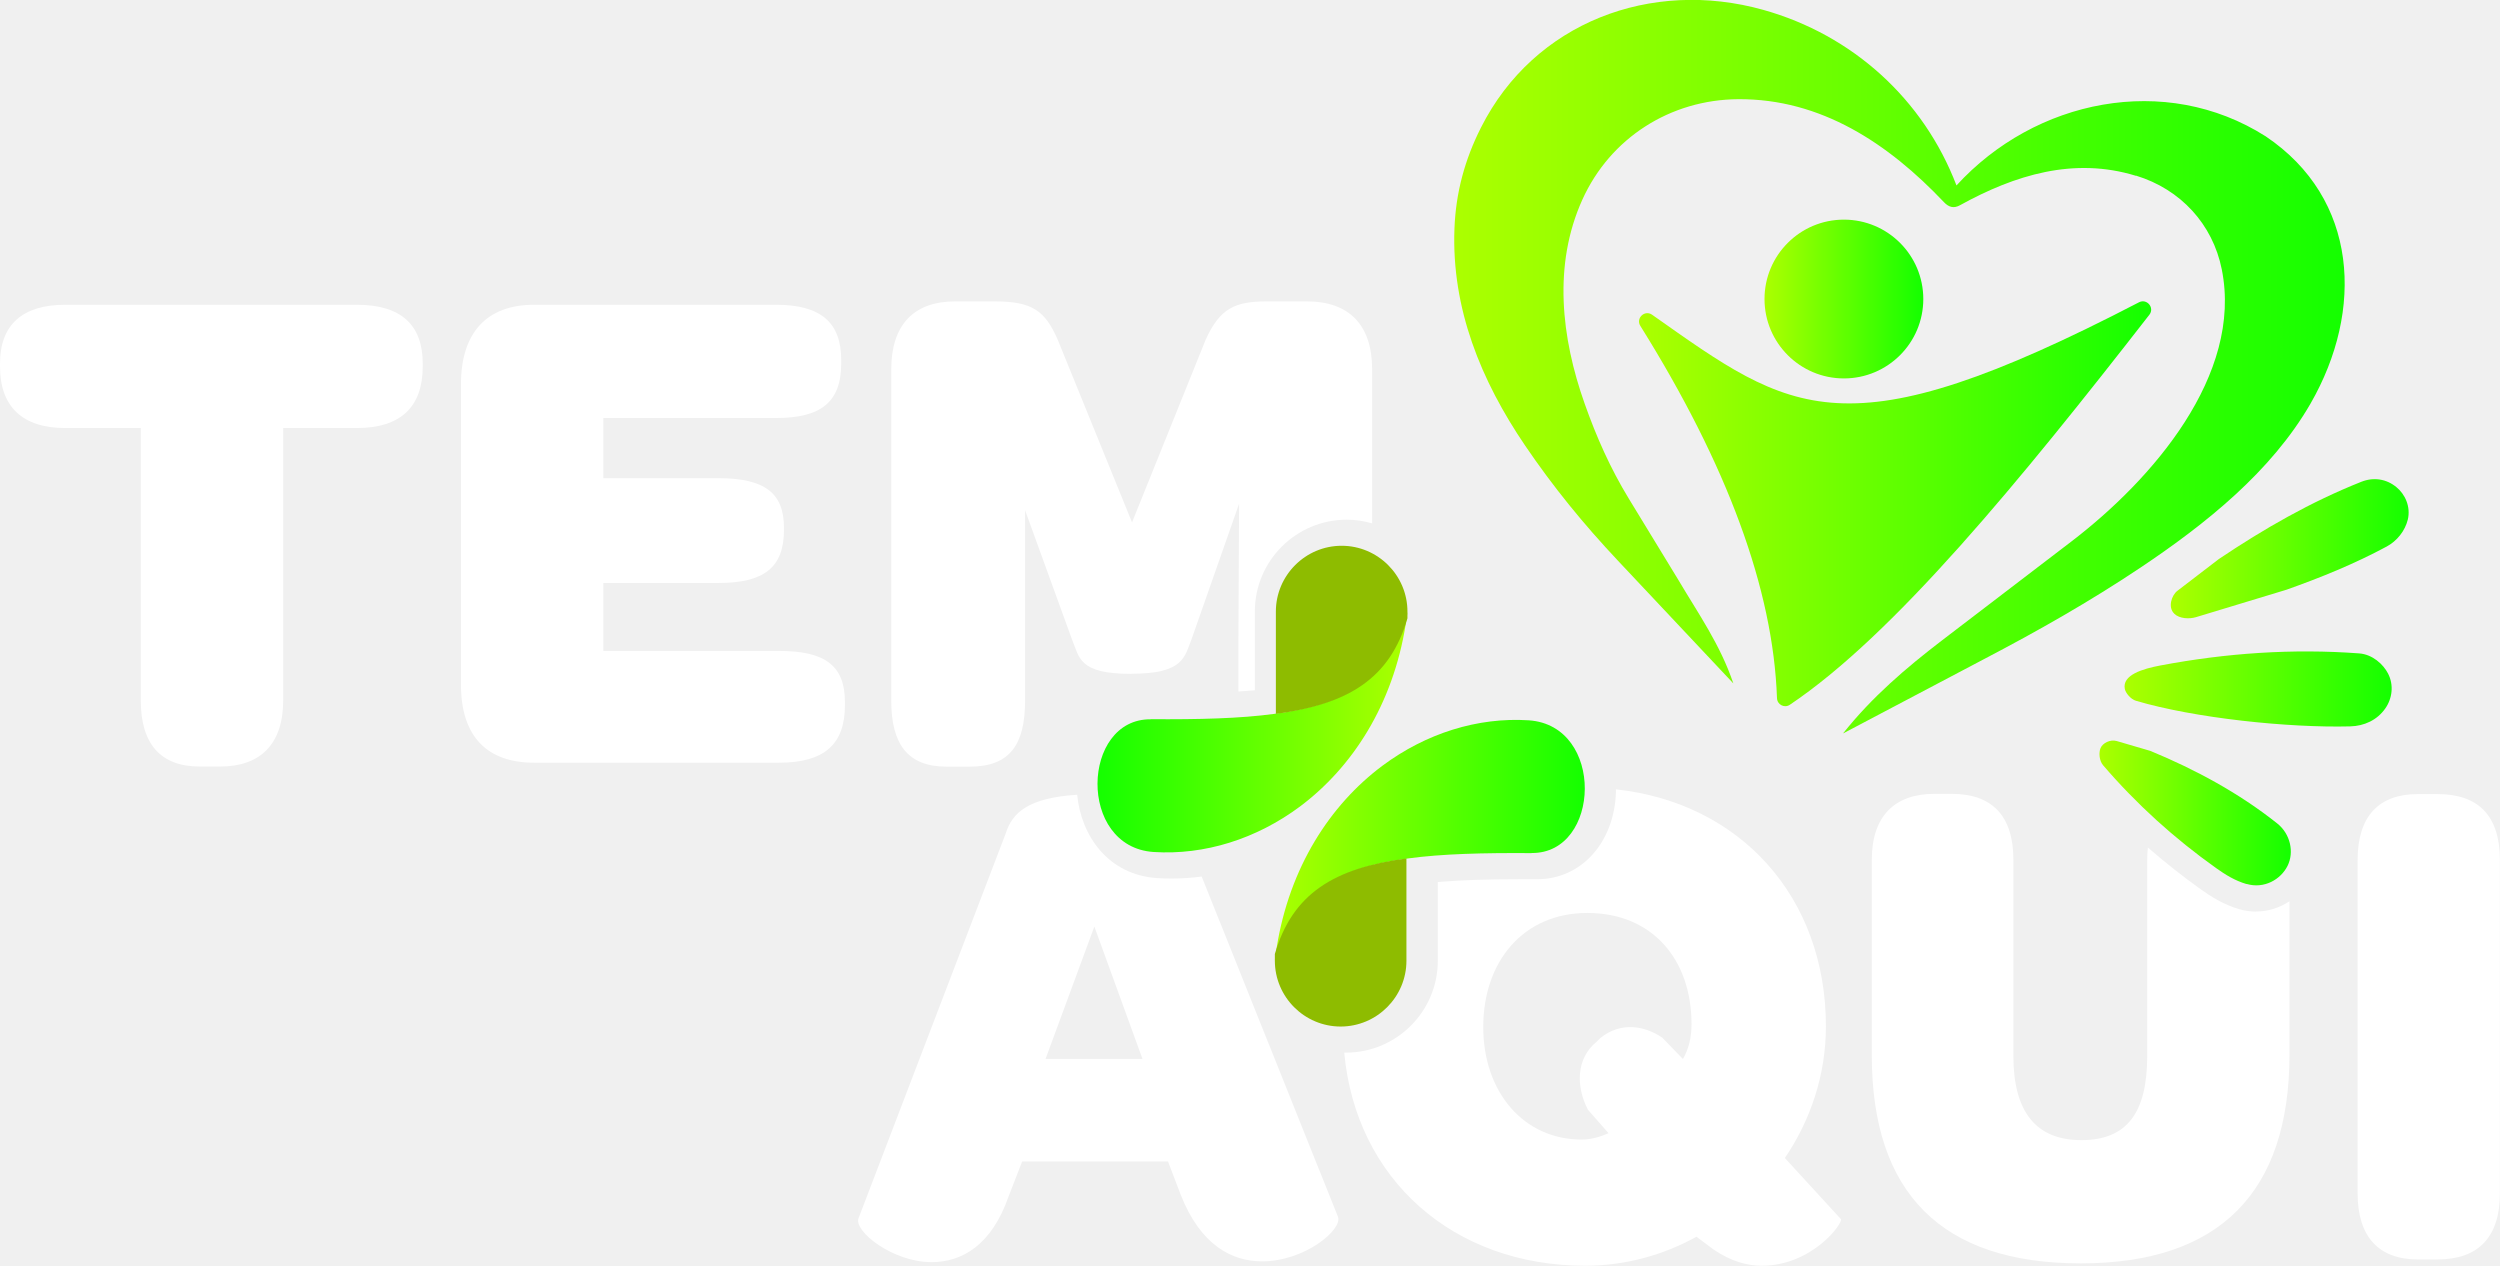
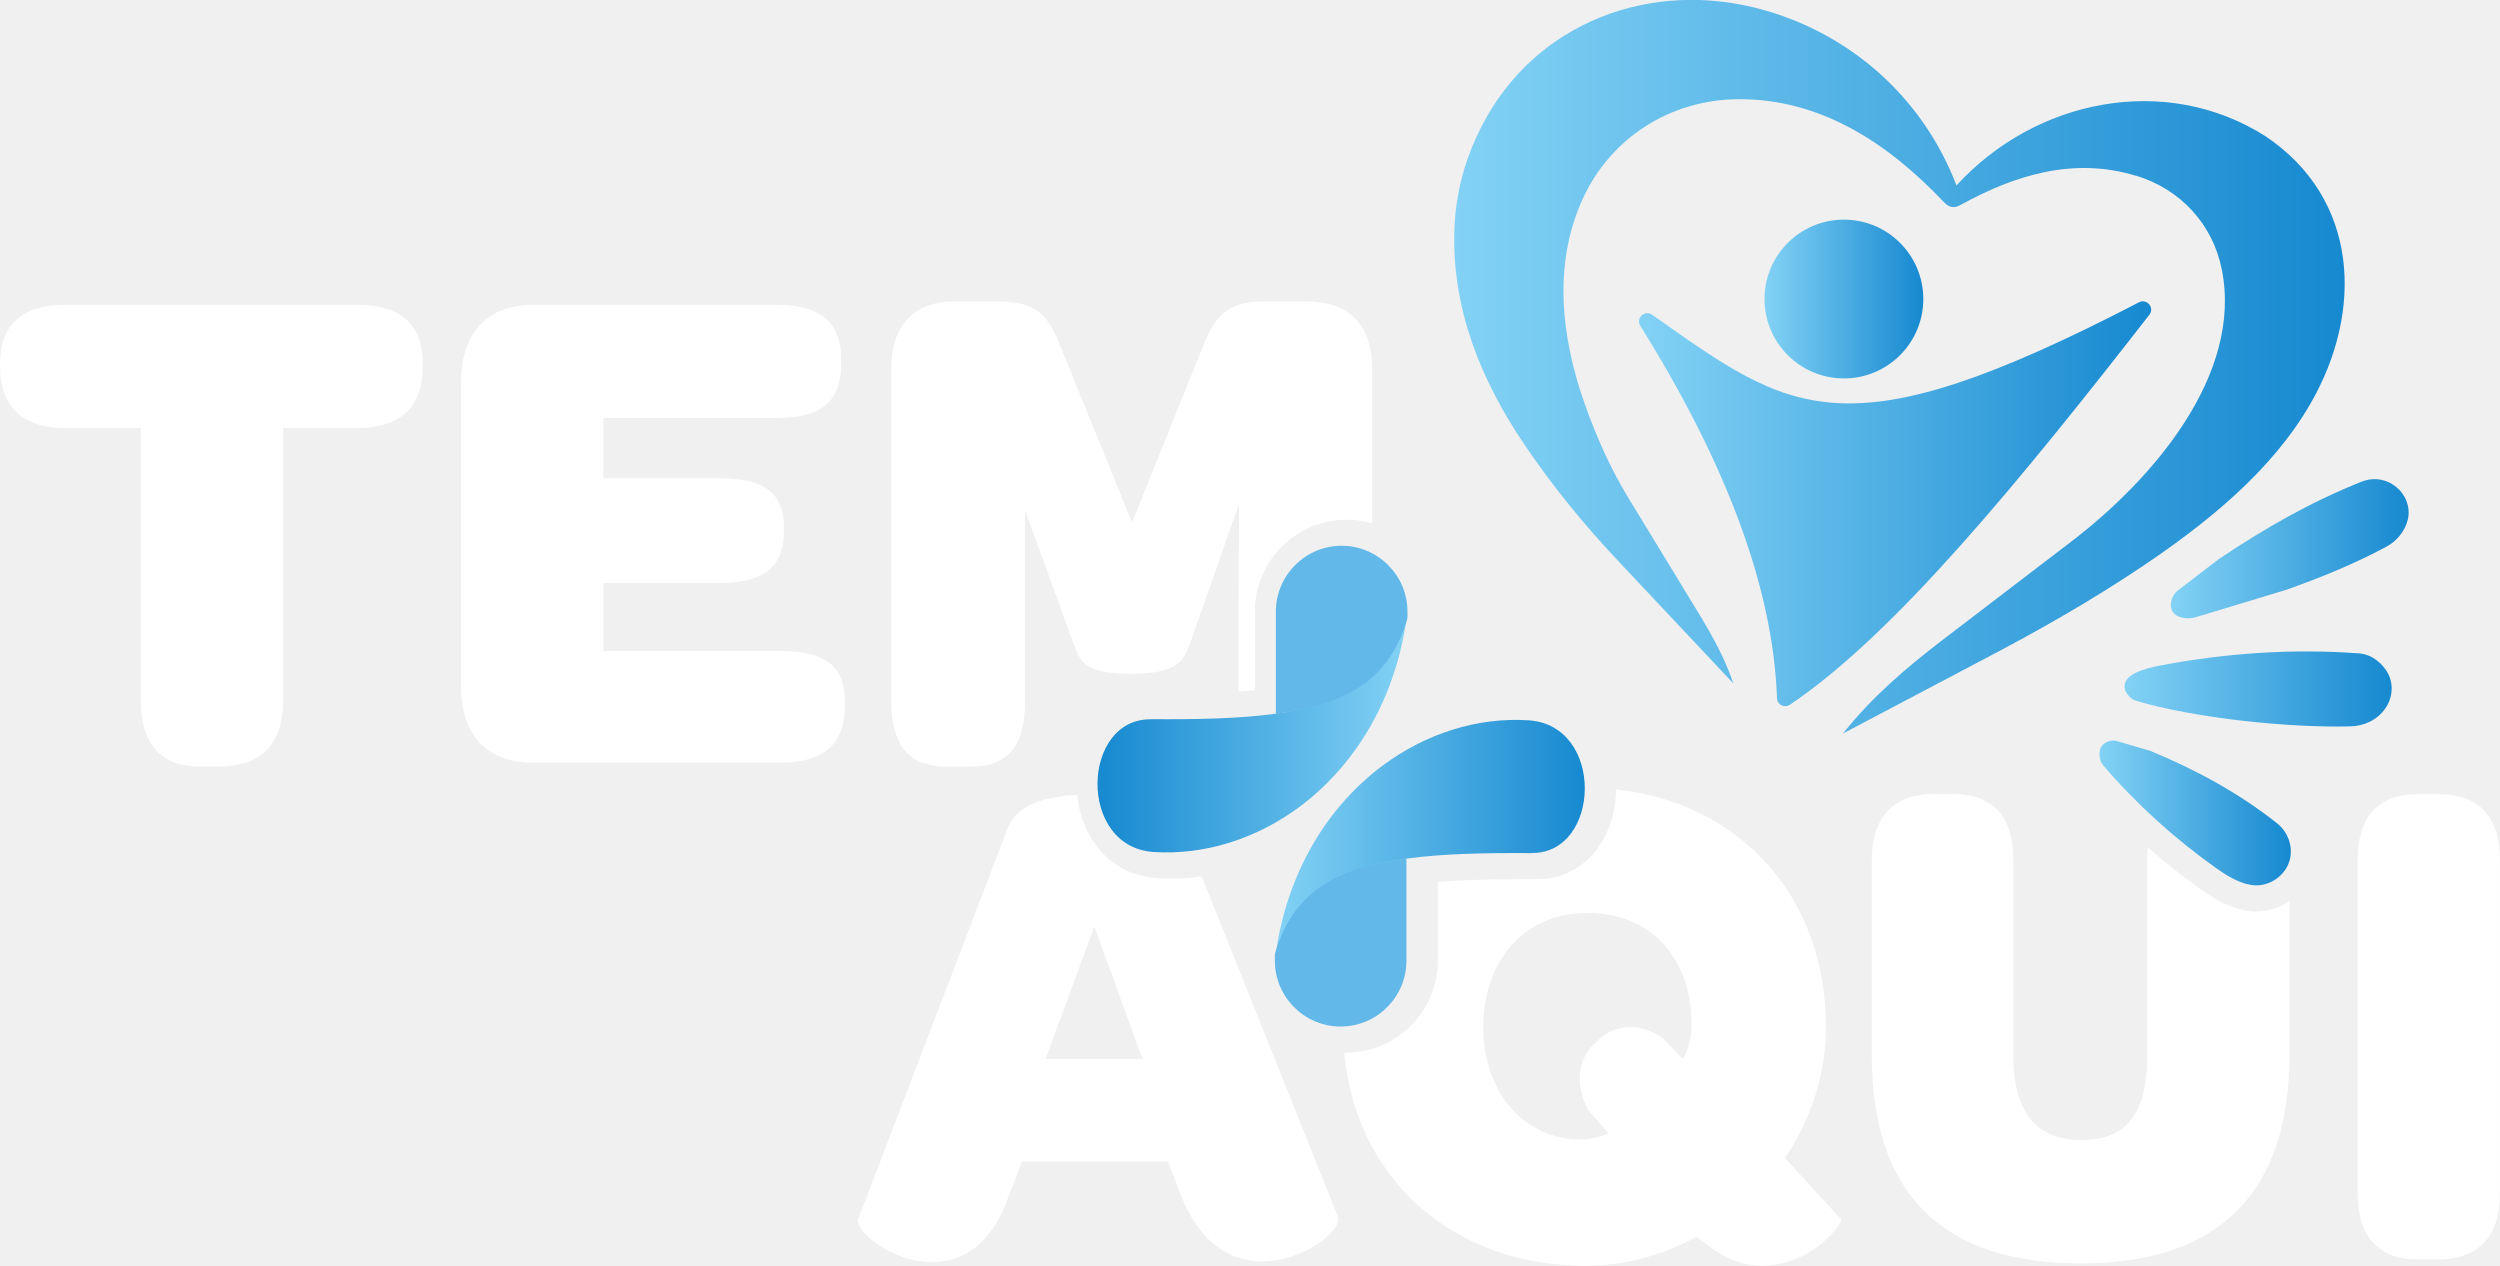
<svg xmlns="http://www.w3.org/2000/svg" xmlns:xlink="http://www.w3.org/1999/xlink" id="Camada_2" data-name="Camada 2" viewBox="0 0 222.3 112.55">
  <defs>
    <style>
      .cls-1 {
-         fill: #8ebc00;
+         fill: #62b8e8;
      }

      .cls-2 {
        fill: #fff;
      }

      .cls-3 {
        fill: url(#Gradiente_sem_nome_255-5);
      }

      .cls-4 {
        fill: url(#Gradiente_sem_nome_255-4);
      }

      .cls-5 {
        fill: url(#Gradiente_sem_nome_255-3);
      }

      .cls-6 {
        fill: url(#Gradiente_sem_nome_255-6);
      }

      .cls-7 {
        fill: url(#Gradiente_sem_nome_255);
      }

      .cls-8 {
        fill: url(#Gradiente_sem_nome_255-8);
      }

      .cls-9 {
        fill: url(#Gradiente_sem_nome_255-7);
      }

      .cls-10 {
        fill: url(#Gradiente_sem_nome_255-2);
      }
    </style>
    <linearGradient id="Gradiente_sem_nome_255" data-name="Gradiente sem nome 255" x1="129.3" y1="32.61" x2="208.47" y2="32.61" gradientUnits="userSpaceOnUse">
-       <stop offset="0" stop-color="#acff00" />
-       <stop offset="1" stop-color="#14ff00" />
+       <stop offset="0" stop-color="#83d2f5" />
+       <stop offset="1" stop-color="#1689d0" />
    </linearGradient>
    <linearGradient id="Gradiente_sem_nome_255-2" data-name="Gradiente sem nome 255" x1="145.74" y1="44.8" x2="191.28" y2="44.8" xlink:href="#Gradiente_sem_nome_255" />
    <linearGradient id="Gradiente_sem_nome_255-3" data-name="Gradiente sem nome 255" x1="156.9" y1="26.59" x2="171.01" y2="26.59" xlink:href="#Gradiente_sem_nome_255" />
    <linearGradient id="Gradiente_sem_nome_255-4" data-name="Gradiente sem nome 255" x1="186.68" y1="72.3" x2="203.69" y2="72.3" xlink:href="#Gradiente_sem_nome_255" />
    <linearGradient id="Gradiente_sem_nome_255-5" data-name="Gradiente sem nome 255" x1="188.92" y1="61.26" x2="212.67" y2="61.26" xlink:href="#Gradiente_sem_nome_255" />
    <linearGradient id="Gradiente_sem_nome_255-6" data-name="Gradiente sem nome 255" x1="193.03" y1="48.78" x2="214.18" y2="48.78" xlink:href="#Gradiente_sem_nome_255" />
    <linearGradient id="Gradiente_sem_nome_255-7" data-name="Gradiente sem nome 255" x1="113.36" y1="74.7" x2="140.92" y2="74.7" xlink:href="#Gradiente_sem_nome_255" />
    <linearGradient id="Gradiente_sem_nome_255-8" data-name="Gradiente sem nome 255" x1="2637.81" y1="-1123.78" x2="2665.36" y2="-1123.78" gradientTransform="translate(2762.958 -1058.667) rotate(-180)" xlink:href="#Gradiente_sem_nome_255" />
  </defs>
  <g id="Camada_1-2" data-name="Camada 1">
    <g>
      <path class="cls-7" d="M189.92,15.63c-5.5-1.69-10.75-.08-15.64,2.62-.54.3-.99.19-1.43-.28-4.93-5.2-10.92-9.2-18.29-9.15-6.03.04-11.38,3.44-13.86,8.94-2.61,5.78-1.88,12.25.21,18.14,1.05,2.97,2.29,5.76,3.93,8.45l4.42,7.25c1.75,2.96,3.7,5.71,4.87,9.17l-10.25-10.9c-3.05-3.24-5.77-6.57-8.26-10.24-3.94-5.8-6.56-12.21-6.29-19.3.12-3.21.92-6.14,2.36-8.99,4.72-9.36,15.14-13.26,25.11-10.46,7.92,2.22,14.24,7.94,17.17,15.61,6.98-7.64,18.55-10.05,27.49-4.37,8.25,5.54,8.77,15.47,3.99,23.77-3.49,6.05-9.32,10.7-15.1,14.57-4.53,3.03-9.17,5.66-14.01,8.19l-12.46,6.57c2.59-3.26,5.6-5.82,8.78-8.26l11.54-8.82c7.17-5.48,15.25-14.79,13.36-24.19-.81-4.03-3.67-7.12-7.62-8.33Z" />
      <path class="cls-10" d="M146.91,27.99c12.45,8.77,17,12.54,43.29-1.11.7-.36,1.41.48.92,1.11-11.49,14.77-22.7,28.46-31.97,34.68-.48.32-1.12-.01-1.14-.59-.34-9.7-4.43-20.74-12.15-33.1-.43-.68.39-1.46,1.05-.99Z" />
      <circle class="cls-5" cx="163.96" cy="26.59" r="7.06" />
      <path class="cls-4" d="M199.76,78.61c-1.02-.3-1.88-.83-2.69-1.41-3.73-2.65-7.09-5.69-10.06-9.15-.35-.41-.4-1.12-.23-1.53.19-.45.86-.79,1.43-.63l3,.88c4.04,1.67,7.88,3.75,11.28,6.45,1.18.94,1.52,2.56.92,3.77s-2.08,2.07-3.64,1.61Z" />
      <path class="cls-3" d="M208.97,64.59c-5.51.14-13.87-.74-19.05-2.28-.45-.13-.91-.69-.98-1.04-.26-1.25,1.58-1.8,3.18-2.1,5.82-1.1,11.74-1.51,17.66-1.07,1.18.09,2.14.96,2.57,1.8.51.99.39,2.19-.26,3.11-.72,1.02-1.86,1.55-3.12,1.58Z" />
      <path class="cls-6" d="M193.33,54.56c-.58-.55-.24-1.63.29-2.03l3.68-2.82c4.02-2.7,8.17-5.08,12.67-6.87,1.09-.43,2.22-.26,3.11.47.77.62,1.3,1.74,1.02,2.9-.25,1-.95,1.89-1.88,2.39-2.88,1.55-5.82,2.74-8.91,3.84l-8.05,2.44c-.57.17-1.45.15-1.93-.31Z" />
      <g>
        <path class="cls-2" d="M209.64,76.47c0-3.9,1.89-5.86,5.35-5.86h1.76c3.65,0,5.54,1.95,5.54,5.86v29.66c0,3.84-1.89,5.86-5.54,5.86h-1.76c-3.46,0-5.35-2.01-5.35-5.86v-29.66Z" />
        <path class="cls-2" d="M200.63,81.06c-.51,0-1.03-.07-1.53-.22-1.38-.4-2.49-1.11-3.39-1.75-1.64-1.17-3.21-2.41-4.72-3.73-.04.35-.06.71-.06,1.09v17.44c0,5.1-1.83,7.49-5.86,7.49s-6.04-2.52-6.04-7.49v-17.44c0-3.9-1.89-5.86-5.48-5.86h-1.57c-3.46,0-5.54,1.95-5.54,5.86v17.38c0,12.28,6.23,18.51,18.57,18.51s18.57-6.3,18.57-18.57v-13.63c-.87.58-1.9.91-2.96.91Z" />
        <path class="cls-2" d="M163.68,108.39l-4.97-5.42c2.27-3.34,3.65-7.37,3.65-11.71,0-11.53-7.65-19.88-18.67-21.07,0,.08,0,.16,0,.25-.15,4.49-3.09,7.74-7,7.74,0,0-.06,0-.06,0-.51,0-1.02,0-1.51,0-2.93,0-5.3.08-7.27.25v7c0,4.51-3.67,8.17-8.17,8.17-.05,0-.1,0-.15,0,1.03,11.25,9.68,18.95,21.43,18.95,3.53,0,6.93-.94,9.89-2.58l1.51,1.13c1.57,1.07,3.02,1.45,4.28,1.45,4.53,0,7.3-3.84,7.05-4.16ZM149.64,94.16l-1.83-1.89c-1.57-1.07-3.71-1.45-5.54.06l-.31.31c-1.83,1.51-1.83,3.97-.76,6.04l1.83,2.08c-.69.31-1.51.57-2.39.57-5.16,0-8.75-4.22-8.75-10.01s3.53-10.14,9.26-10.14,9.26,4.09,9.26,9.89c0,1.2-.25,2.2-.76,3.09Z" />
        <path class="cls-2" d="M106.86,77.94c-.89.12-1.77.18-2.66.18-.44,0-.88-.01-1.31-.04-4.36-.29-6.75-3.76-7.11-7.41-4.36.27-5.77,1.61-6.34,3.41l-13.1,34.25c-.44,1.13,3.02,3.9,6.49,3.9,2.71,0,5.35-1.51,6.86-5.86l1.2-3.09h12.97l1.13,2.96c1.76,4.47,4.53,5.92,7.24,5.92,3.78,0,7.18-2.83,6.74-3.97l-12.12-30.26ZM92.97,94.16l4.34-11.77,4.28,11.77h-8.63Z" />
      </g>
      <g>
        <path class="cls-9" d="M136.19,75.86c-4.31-.03-7.95.06-10.97.47-6.44.87-10.14,3.14-11.7,8.5-.06.18-.11.37-.16.55.05-.38.1-.74.16-1.11,1.14-7.14,4.75-12.7,9.39-16.17,3.89-2.9,8.5-4.34,13.02-4.05,6.8.45,6.42,11.86.26,11.8Z" />
        <path class="cls-1" d="M125.06,76.33v9.1c0,3.22-2.63,5.85-5.85,5.85s-5.85-2.63-5.85-5.85v-.6c1.56-5.37,5.26-7.64,11.7-8.5Z" />
        <path class="cls-8" d="M102.32,63.95c4.31.03,7.95-.06,10.97-.47,6.44-.87,10.14-3.14,11.7-8.5.06-.18.11-.37.16-.55-.05.38-.1.74-.16,1.11-1.14,7.14-4.75,12.7-9.39,16.17-3.89,2.9-8.5,4.34-13.02,4.05-6.8-.45-6.42-11.86-.26-11.8Z" />
        <path class="cls-1" d="M113.45,63.48v-9.1c0-3.22,2.63-5.85,5.85-5.85s5.85,2.63,5.85,5.85v.6c-1.56,5.37-5.26,7.64-11.7,8.5Z" />
      </g>
      <g>
        <path class="cls-2" d="M12.53,38.06h-6.74c-3.78,0-5.79-1.89-5.79-5.48v-.25c0-3.46,2.01-5.23,5.79-5.23h25.94c3.9,0,5.86,1.76,5.86,5.23v.25c0,3.59-1.95,5.48-5.86,5.48h-6.55v24.24c0,3.84-2.01,5.86-5.6,5.86h-1.83c-3.46,0-5.23-2.01-5.23-5.86v-24.24Z" />
        <path class="cls-2" d="M40.99,60.91v-26.76c0-4.6,2.33-7.05,6.49-7.05h21.53c3.97,0,5.79,1.57,5.79,4.91v.31c0,3.46-1.83,4.85-5.79,4.85h-15.36v5.35h10.2c4.16,0,5.86,1.32,5.86,4.41v.19c0,3.34-1.76,4.72-5.86,4.72h-10.2v6.04h15.62c4.03,0,5.86,1.26,5.86,4.53v.31c0,3.46-1.83,5.1-5.86,5.1h-21.79c-4.16,0-6.49-2.33-6.49-6.93Z" />
        <path class="cls-2" d="M100.61,59.91c4.66,0,4.72-1.51,5.35-3.09l4.22-12.03-.06,12.03v4.67c.51-.03,1-.07,1.46-.11v-7c0-4.51,3.67-8.17,8.17-8.17.79,0,1.54.12,2.26.33v-13.7c0-3.97-2.08-6.04-5.79-6.04h-3.59c-2.83,0-4.16.63-5.42,3.4l-6.55,16.25-6.61-16.25c-1.13-2.58-2.27-3.4-5.6-3.4h-3.53c-3.65,0-5.67,2.08-5.67,6.04v29.47c0,3.84,1.45,5.86,4.91,5.86h2.08c3.59,0,4.91-2.01,4.91-5.86v-16.94l4.16,11.46c.69,1.64.57,3.09,5.29,3.09Z" />
      </g>
    </g>
  </g>
</svg>
